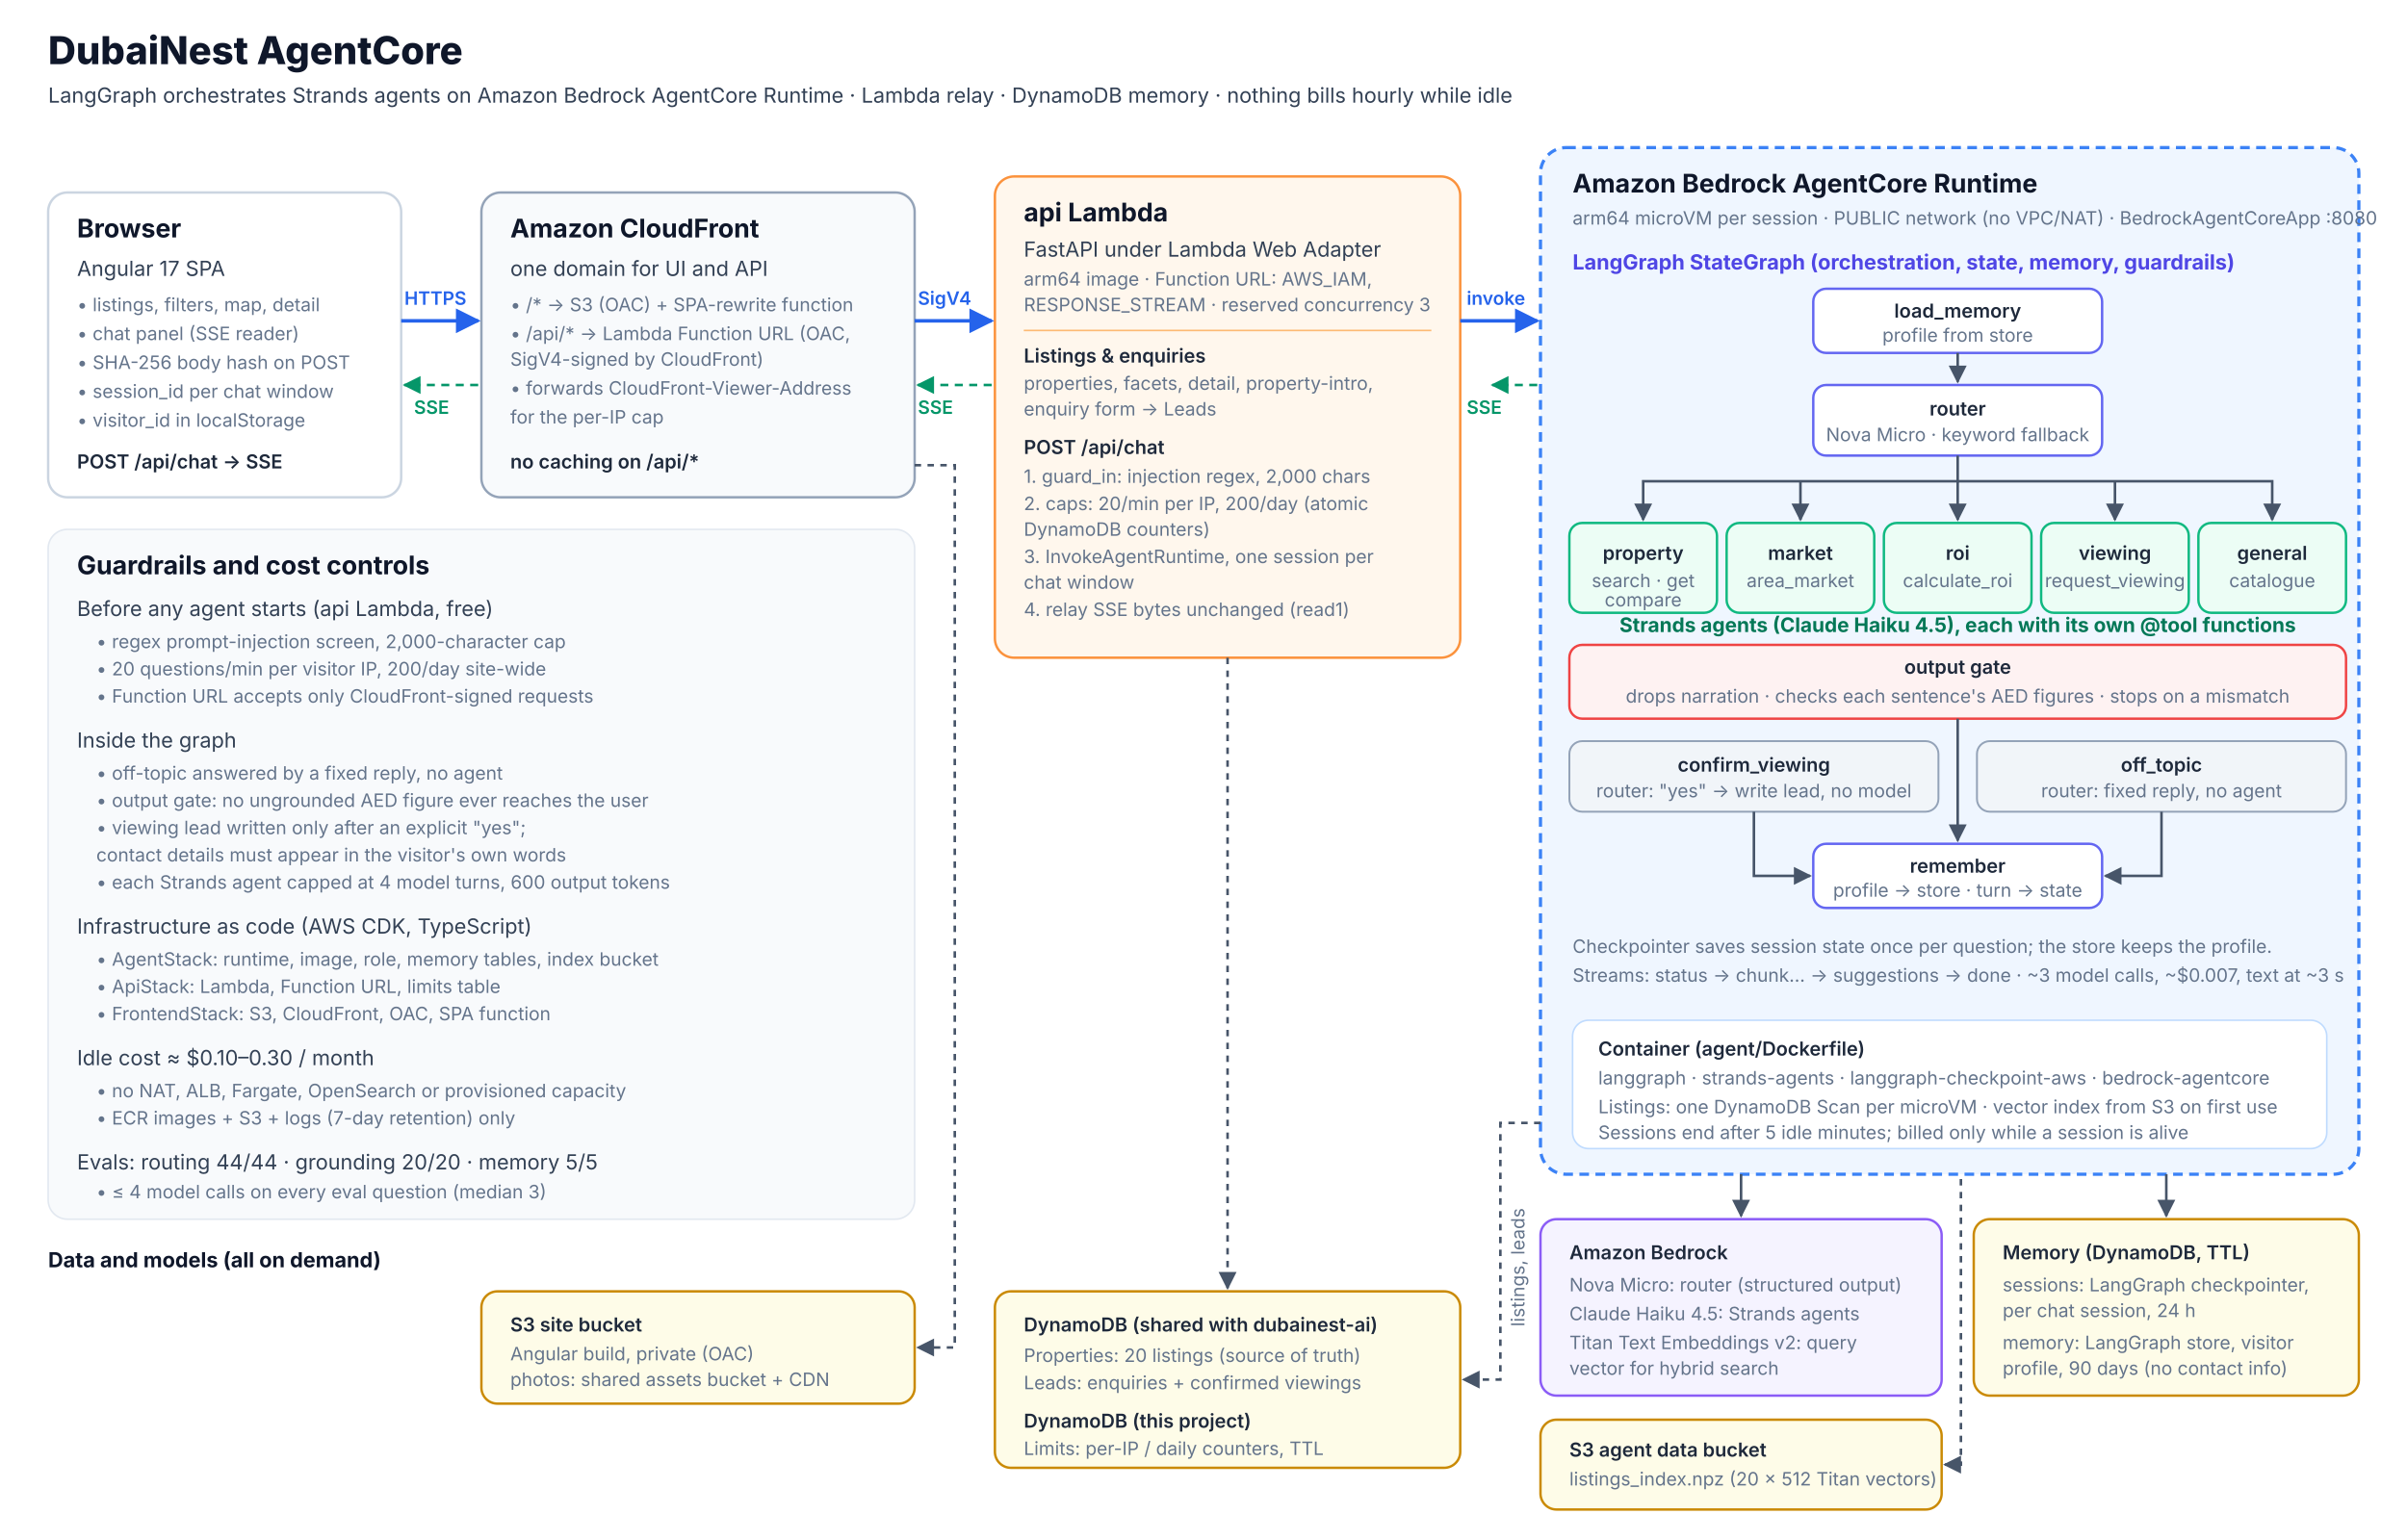
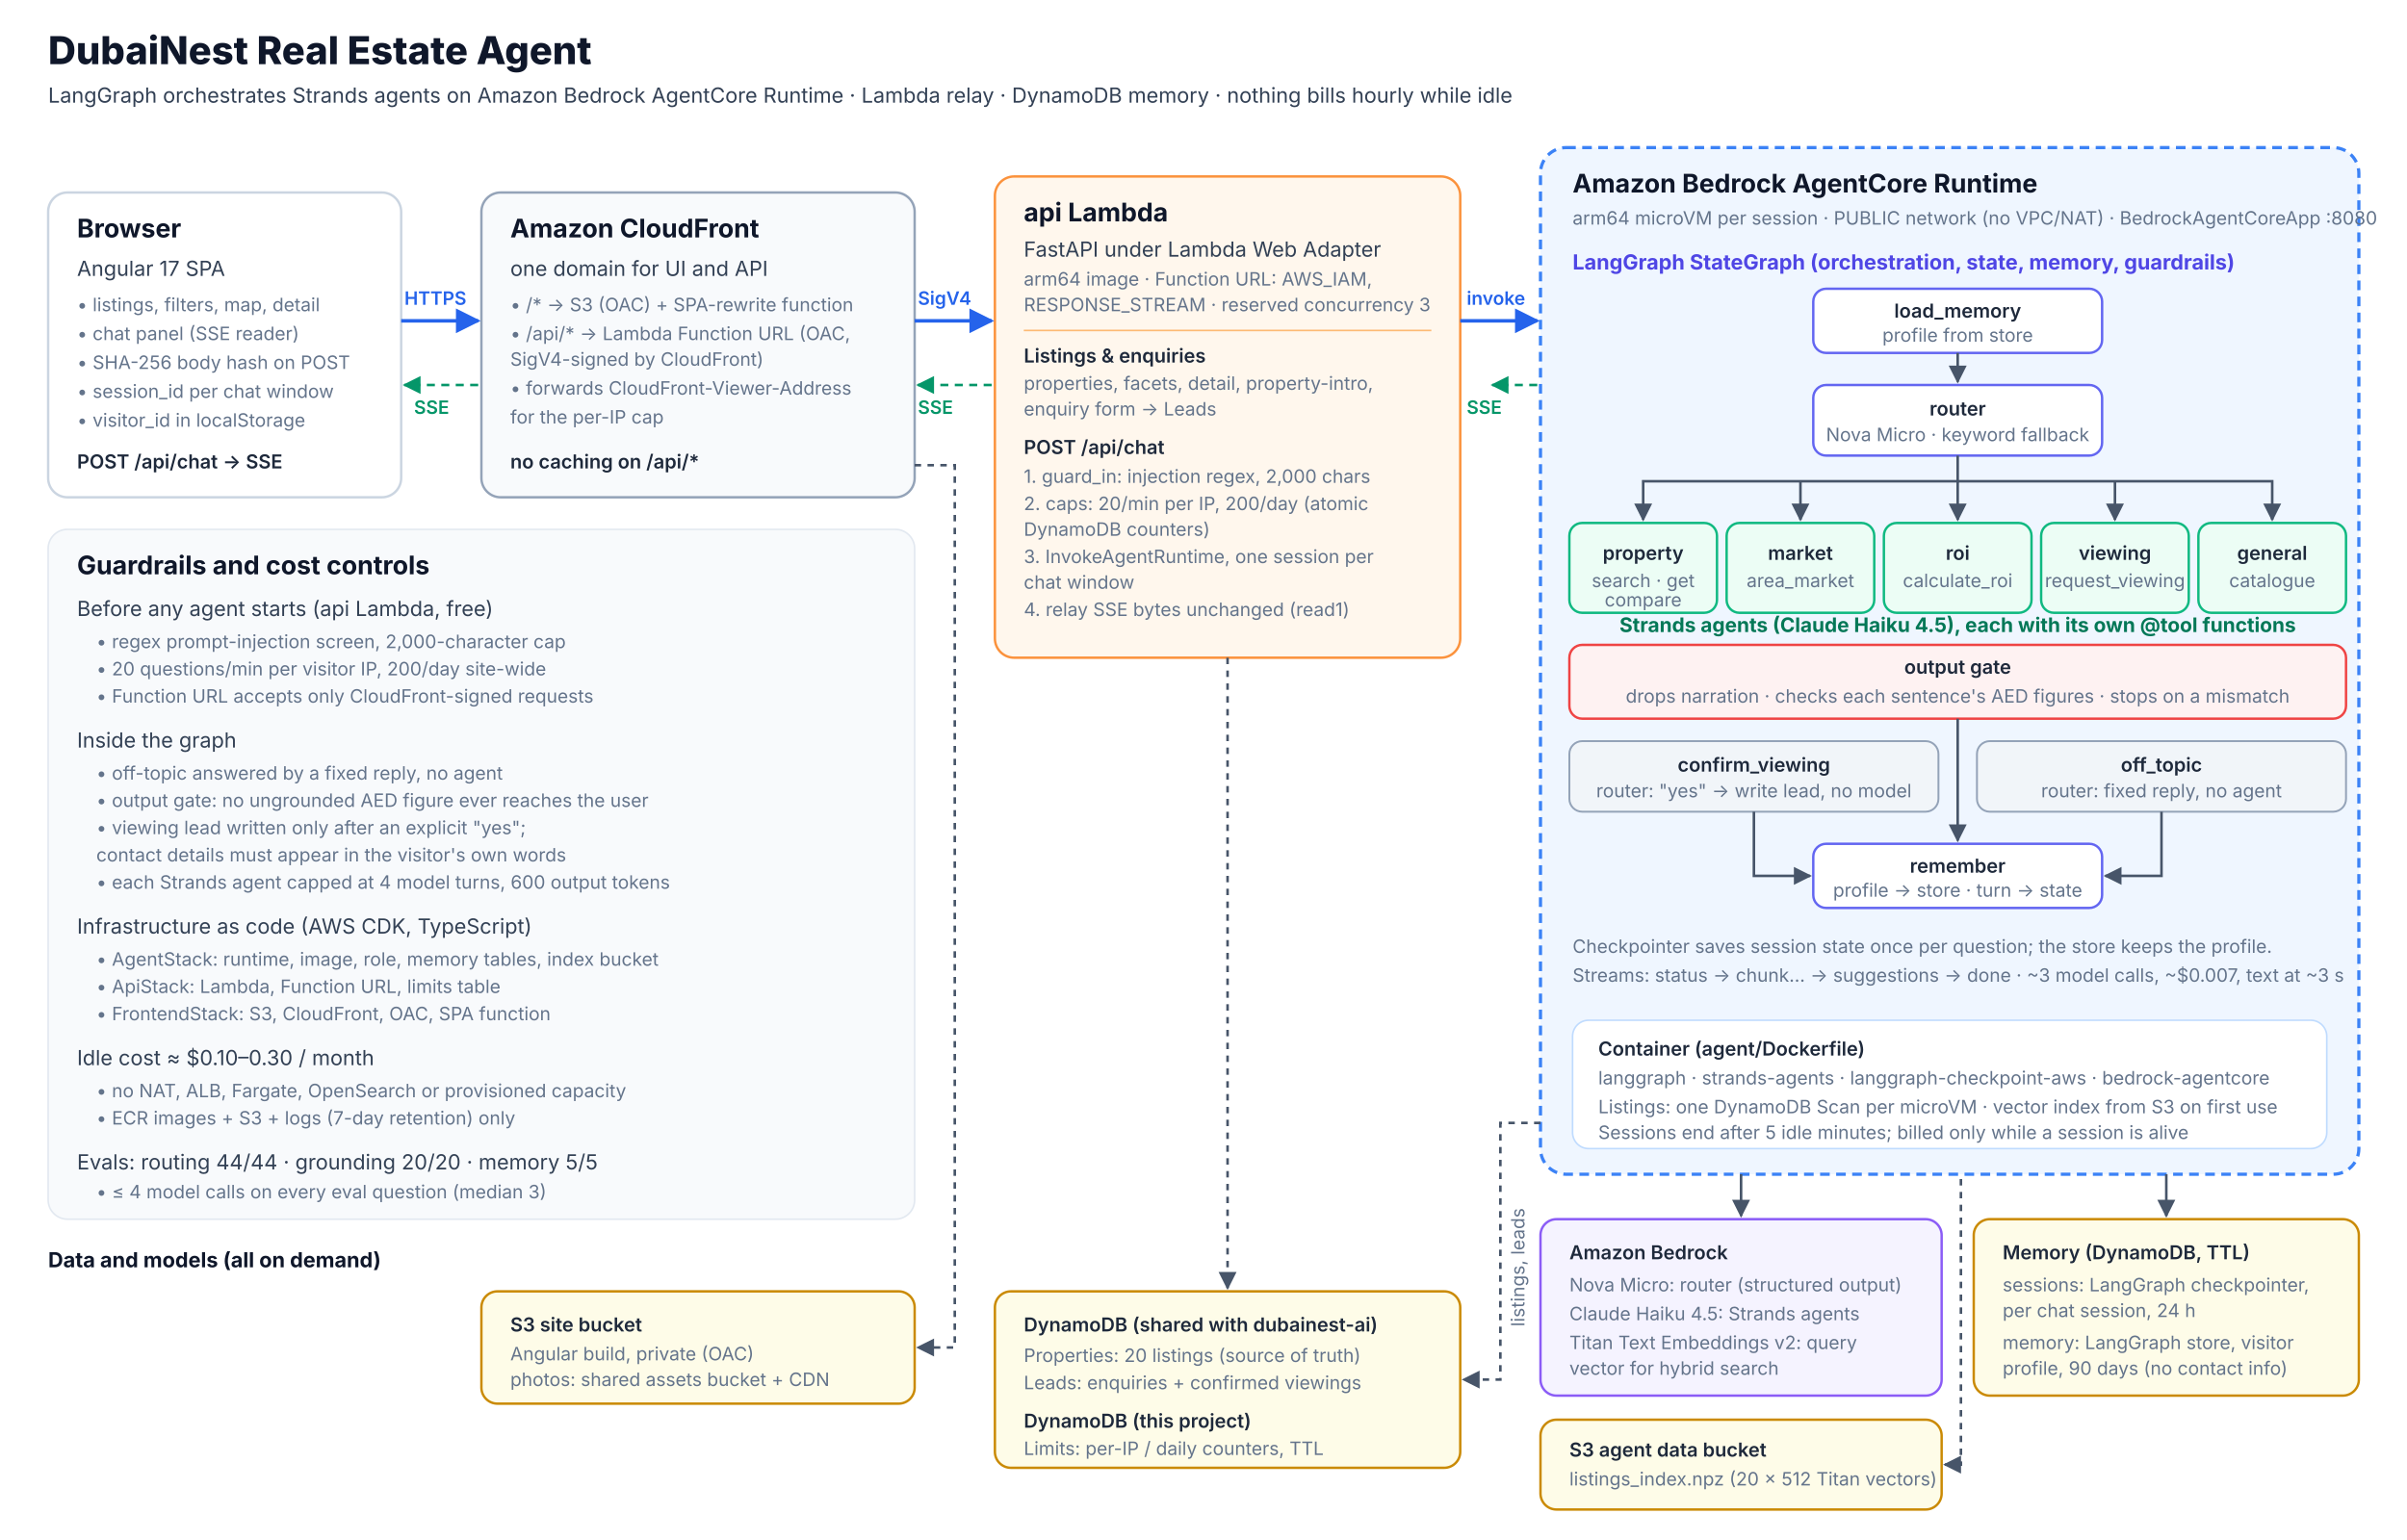
<svg xmlns="http://www.w3.org/2000/svg" width="1500" height="960" viewBox="0 0 1500 960" font-family="Inter, 'Segoe UI', Helvetica, Arial, sans-serif">
  <defs>
    <marker id="arrow" viewBox="0 0 10 10" refX="9" refY="5" markerWidth="7" markerHeight="7" orient="auto-start-reverse">
      <path d="M0,0 L10,5 L0,10 z" fill="#475569" />
    </marker>
    <marker id="arrowBlue" viewBox="0 0 10 10" refX="9" refY="5" markerWidth="7" markerHeight="7" orient="auto-start-reverse">
      <path d="M0,0 L10,5 L0,10 z" fill="#2563eb" />
    </marker>
    <marker id="arrowGreen" viewBox="0 0 10 10" refX="9" refY="5" markerWidth="7" markerHeight="7" orient="auto-start-reverse">
      <path d="M0,0 L10,5 L0,10 z" fill="#059669" />
    </marker>
    <style>
      .box { fill: #ffffff; stroke: #cbd5e1; stroke-width: 1.5; }
      .edge { fill: #f8fafc; stroke: #94a3b8; stroke-width: 1.5; }
      .aws { fill: #fff7ed; stroke: #fb923c; stroke-width: 1.5; }
      .runtime { fill: #eff6ff; stroke: #3b82f6; stroke-width: 2; stroke-dasharray: 6 4; }
      .lg { fill: #ffffff; stroke: #6366f1; stroke-width: 1.5; }
      .strands { fill: #ecfdf5; stroke: #10b981; stroke-width: 1.5; }
      .gate { fill: #fef2f2; stroke: #ef4444; stroke-width: 1.5; }
      .fixed { fill: #f1f5f9; stroke: #94a3b8; stroke-width: 1.2; }
      .data { fill: #fefce8; stroke: #ca8a04; stroke-width: 1.5; }
      .model { fill: #f5f3ff; stroke: #8b5cf6; stroke-width: 1.5; }
      .h { font-size: 16px; font-weight: 700; fill: #0f172a; }
      .t { font-size: 13px; fill: #334155; }
      .s { font-size: 11.5px; fill: #64748b; }
      .k { font-size: 12px; font-weight: 600; fill: #1e293b; }
      .lbl { font-size: 11.5px; fill: #2563eb; font-weight: 600; }
      .lblg { font-size: 11.5px; fill: #059669; font-weight: 600; }
      .line { stroke: #475569; stroke-width: 1.6; fill: none; }
      .blue { stroke: #2563eb; stroke-width: 2.2; fill: none; }
      .green { stroke: #059669; stroke-width: 1.6; fill: none; stroke-dasharray: 5 4; }
    </style>
  </defs>
  <rect width="1500" height="960" fill="#ffffff" />
-   <text x="30" y="40" font-size="24" font-weight="800" fill="#0f172a">DubaiNest AgentCore</text>
+   <text x="30" y="40" font-size="24" font-weight="800" fill="#0f172a">DubaiNest Real Estate Agent</text>
  <text x="30" y="64" class="t">LangGraph orchestrates Strands agents on Amazon Bedrock AgentCore Runtime · Lambda relay · DynamoDB memory · nothing bills hourly while idle</text>
  <rect x="30" y="120" width="220" height="190" rx="12" class="box" />
  <text x="48" y="148" class="h">Browser</text>
  <text x="48" y="172" class="t">Angular 17 SPA</text>
  <text x="48" y="194" class="s">• listings, filters, map, detail</text>
  <text x="48" y="212" class="s">• chat panel (SSE reader)</text>
  <text x="48" y="230" class="s">• SHA-256 body hash on POST</text>
  <text x="48" y="248" class="s">• session_id per chat window</text>
  <text x="48" y="266" class="s">• visitor_id in localStorage</text>
  <text x="48" y="292" class="k">POST /api/chat → SSE</text>
  <rect x="300" y="120" width="270" height="190" rx="12" class="edge" />
  <text x="318" y="148" class="h">Amazon CloudFront</text>
  <text x="318" y="172" class="t">one domain for UI and API</text>
  <text x="318" y="194" class="s">• /*  → S3 (OAC) + SPA-rewrite function</text>
  <text x="318" y="212" class="s">• /api/* → Lambda Function URL (OAC,</text>
  <text x="318" y="228" class="s">   SigV4-signed by CloudFront)</text>
  <text x="318" y="246" class="s">• forwards CloudFront-Viewer-Address</text>
  <text x="318" y="264" class="s">   for the per-IP cap</text>
  <text x="318" y="292" class="k">no caching on /api/*</text>
  <rect x="620" y="110" width="290" height="300" rx="12" class="aws" />
  <text x="638" y="138" class="h">api Lambda</text>
  <text x="638" y="160" class="t">FastAPI under Lambda Web Adapter</text>
  <text x="638" y="178" class="s">arm64 image · Function URL: AWS_IAM,</text>
  <text x="638" y="194" class="s">RESPONSE_STREAM · reserved concurrency 3</text>
  <line x1="638" y1="206" x2="892" y2="206" stroke="#fdba74" />
  <text x="638" y="226" class="k">Listings &amp; enquiries</text>
  <text x="638" y="243" class="s">properties, facets, detail, property-intro,</text>
  <text x="638" y="259" class="s">enquiry form → Leads</text>
  <text x="638" y="283" class="k">POST /api/chat</text>
  <text x="638" y="301" class="s">1. guard_in: injection regex, 2,000 chars</text>
  <text x="638" y="318" class="s">2. caps: 20/min per IP, 200/day (atomic</text>
  <text x="638" y="334" class="s">    DynamoDB counters)</text>
  <text x="638" y="351" class="s">3. InvokeAgentRuntime, one session per</text>
  <text x="638" y="367" class="s">    chat window</text>
  <text x="638" y="384" class="s">4. relay SSE bytes unchanged (read1)</text>
  <rect x="960" y="92" width="510" height="640" rx="16" class="runtime" />
  <text x="980" y="120" class="h">Amazon Bedrock AgentCore Runtime</text>
  <text x="980" y="140" class="s">arm64 microVM per session · PUBLIC network (no VPC/NAT) · BedrockAgentCoreApp :8080</text>
  <text x="980" y="168" font-size="13" font-weight="700" fill="#4f46e5">LangGraph StateGraph (orchestration, state, memory, guardrails)</text>
  <rect x="1130" y="180" width="180" height="40" rx="8" class="lg" />
  <text x="1220" y="198" text-anchor="middle" class="k">load_memory</text>
  <text x="1220" y="213" text-anchor="middle" class="s">profile from store</text>
  <rect x="1130" y="240" width="180" height="44" rx="8" class="lg" />
  <text x="1220" y="259" text-anchor="middle" class="k">router</text>
  <text x="1220" y="275" text-anchor="middle" class="s">Nova Micro · keyword fallback</text>
  <rect x="978" y="326" width="92" height="56" rx="8" class="strands" />
  <text x="1024" y="349" text-anchor="middle" class="k">property</text>
  <text x="1024" y="366" text-anchor="middle" class="s">search · get</text>
  <text x="1024" y="378" text-anchor="middle" class="s">compare</text>
  <rect x="1076" y="326" width="92" height="56" rx="8" class="strands" />
  <text x="1122" y="349" text-anchor="middle" class="k">market</text>
  <text x="1122" y="366" text-anchor="middle" class="s">area_market</text>
  <rect x="1174" y="326" width="92" height="56" rx="8" class="strands" />
  <text x="1220" y="349" text-anchor="middle" class="k">roi</text>
  <text x="1220" y="366" text-anchor="middle" class="s">calculate_roi</text>
  <rect x="1272" y="326" width="92" height="56" rx="8" class="strands" />
  <text x="1318" y="349" text-anchor="middle" class="k">viewing</text>
  <text x="1318" y="366" text-anchor="middle" class="s">request_viewing</text>
  <rect x="1370" y="326" width="92" height="56" rx="8" class="strands" />
  <text x="1416" y="349" text-anchor="middle" class="k">general</text>
  <text x="1416" y="366" text-anchor="middle" class="s">catalogue</text>
  <text x="1220" y="394" text-anchor="middle" font-size="12.5" font-weight="700" fill="#047857">Strands agents (Claude Haiku 4.5), each with its own @tool functions</text>
  <rect x="978" y="402" width="484" height="46" rx="8" class="gate" />
  <text x="1220" y="420" text-anchor="middle" class="k">output gate</text>
  <text x="1220" y="438" text-anchor="middle" class="s">drops narration · checks each sentence's AED figures · stops on a mismatch</text>
  <rect x="978" y="462" width="230" height="44" rx="8" class="fixed" />
  <text x="1093" y="481" text-anchor="middle" class="k">confirm_viewing</text>
  <text x="1093" y="497" text-anchor="middle" class="s">router: "yes" → write lead, no model</text>
  <rect x="1232" y="462" width="230" height="44" rx="8" class="fixed" />
  <text x="1347" y="481" text-anchor="middle" class="k">off_topic</text>
  <text x="1347" y="497" text-anchor="middle" class="s">router: fixed reply, no agent</text>
  <rect x="1130" y="526" width="180" height="40" rx="8" class="lg" />
  <text x="1220" y="544" text-anchor="middle" class="k">remember</text>
  <text x="1220" y="559" text-anchor="middle" class="s">profile → store · turn → state</text>
  <text x="980" y="594" class="s">Checkpointer saves session state once per question; the store keeps the profile.</text>
  <text x="980" y="612" class="s">Streams: status → chunk… → suggestions → done · ~3 model calls, ~$0.007, text at ~3 s</text>
  <line x1="1220" y1="220" x2="1220" y2="238" class="line" marker-end="url(#arrow)" />
  <path d="M1220,284 L1220,300 L1024,300 L1024,324" class="line" marker-end="url(#arrow)" />
  <line x1="1220" y1="300" x2="1220" y2="324" class="line" marker-end="url(#arrow)" />
  <path d="M1220,300 L1416,300 L1416,324" class="line" marker-end="url(#arrow)" />
  <line x1="1122" y1="300" x2="1122" y2="324" class="line" marker-end="url(#arrow)" />
  <line x1="1318" y1="300" x2="1318" y2="324" class="line" marker-end="url(#arrow)" />
  <line x1="1220" y1="382" x2="1220" y2="382" class="line" />
  <line x1="1220" y1="448" x2="1220" y2="524" class="line" marker-end="url(#arrow)" />
  <path d="M1093,506 L1093,546 L1128,546" class="line" marker-end="url(#arrow)" />
  <path d="M1347,506 L1347,546 L1312,546" class="line" marker-end="url(#arrow)" />
  <rect x="980" y="636" width="470" height="80" rx="10" fill="#ffffff" stroke="#bfdbfe" />
  <text x="996" y="658" class="k">Container (agent/Dockerfile)</text>
  <text x="996" y="676" class="s">langgraph · strands-agents · langgraph-checkpoint-aws · bedrock-agentcore</text>
  <text x="996" y="694" class="s">Listings: one DynamoDB Scan per microVM · vector index from S3 on first use</text>
  <text x="996" y="710" class="s">Sessions end after 5 idle minutes; billed only while a session is alive</text>
  <line x1="250" y1="200" x2="298" y2="200" class="blue" marker-end="url(#arrowBlue)" />
  <text x="252" y="190" class="lbl">HTTPS</text>
  <line x1="570" y1="200" x2="618" y2="200" class="blue" marker-end="url(#arrowBlue)" />
  <text x="572" y="190" class="lbl">SigV4</text>
  <line x1="910" y1="200" x2="958" y2="200" class="blue" marker-end="url(#arrowBlue)" />
  <text x="914" y="190" class="lbl">invoke</text>
  <path d="M958,240 L930,240" class="green" marker-end="url(#arrowGreen)" />
  <path d="M618,240 L572,240" class="green" marker-end="url(#arrowGreen)" />
  <path d="M298,240 L252,240" class="green" marker-end="url(#arrowGreen)" />
  <text x="258" y="258" class="lblg">SSE</text>
  <text x="572" y="258" class="lblg">SSE</text>
  <text x="914" y="258" class="lblg">SSE</text>
  <text x="30" y="790" font-size="13" font-weight="700" fill="#0f172a">Data and models (all on demand)</text>
  <rect x="300" y="805" width="270" height="70" rx="10" class="data" />
  <text x="318" y="830" class="k">S3 site bucket</text>
  <text x="318" y="848" class="s">Angular build, private (OAC)</text>
  <text x="318" y="864" class="s">photos: shared assets bucket + CDN</text>
  <rect x="620" y="805" width="290" height="110" rx="10" class="data" />
  <text x="638" y="830" class="k">DynamoDB (shared with dubainest-ai)</text>
  <text x="638" y="849" class="s">Properties: 20 listings (source of truth)</text>
  <text x="638" y="866" class="s">Leads: enquiries + confirmed viewings</text>
  <text x="638" y="890" class="k">DynamoDB (this project)</text>
  <text x="638" y="907" class="s">Limits: per-IP / daily counters, TTL</text>
  <rect x="960" y="760" width="250" height="110" rx="10" class="model" />
  <text x="978" y="785" class="k">Amazon Bedrock</text>
  <text x="978" y="805" class="s">Nova Micro: router (structured output)</text>
  <text x="978" y="823" class="s">Claude Haiku 4.5: Strands agents</text>
  <text x="978" y="841" class="s">Titan Text Embeddings v2: query</text>
  <text x="978" y="857" class="s">   vector for hybrid search</text>
  <rect x="1230" y="760" width="240" height="110" rx="10" class="data" />
  <text x="1248" y="785" class="k">Memory (DynamoDB, TTL)</text>
  <text x="1248" y="805" class="s">sessions: LangGraph checkpointer,</text>
  <text x="1248" y="821" class="s">   per chat session, 24 h</text>
  <text x="1248" y="841" class="s">memory: LangGraph store, visitor</text>
  <text x="1248" y="857" class="s">   profile, 90 days (no contact info)</text>
  <rect x="960" y="885" width="250" height="56" rx="10" class="data" />
  <text x="978" y="908" class="k">S3 agent data bucket</text>
  <text x="978" y="926" class="s">listings_index.npz (20 × 512 Titan vectors)</text>
  <path d="M570,290 L595,290 L595,840 L572,840" class="line" stroke-dasharray="4 4" marker-end="url(#arrow)" />
  <line x1="765" y1="410" x2="765" y2="803" class="line" stroke-dasharray="4 4" marker-end="url(#arrow)" />
  <line x1="1085" y1="732" x2="1085" y2="758" class="line" marker-end="url(#arrow)" />
  <line x1="1350" y1="732" x2="1350" y2="758" class="line" marker-end="url(#arrow)" />
  <path d="M960,700 L935,700 L935,860 L912,860" class="line" stroke-dasharray="4 4" marker-end="url(#arrow)" />
  <text class="s" text-anchor="middle" transform="translate(950 790) rotate(-90)">listings, leads</text>
  <path d="M1212,913 L1222,913 L1222,732" class="line" stroke-dasharray="4 4" marker-start="url(#arrow)" />
  <rect x="30" y="330" width="540" height="430" rx="12" fill="#f8fafc" stroke="#e2e8f0" />
  <text x="48" y="358" class="h">Guardrails and cost controls</text>
  <text x="48" y="384" class="t">Before any agent starts (api Lambda, free)</text>
  <text x="60" y="404" class="s">• regex prompt-injection screen, 2,000-character cap</text>
  <text x="60" y="421" class="s">• 20 questions/min per visitor IP, 200/day site-wide</text>
  <text x="60" y="438" class="s">• Function URL accepts only CloudFront-signed requests</text>
  <text x="48" y="466" class="t">Inside the graph</text>
  <text x="60" y="486" class="s">• off-topic answered by a fixed reply, no agent</text>
  <text x="60" y="503" class="s">• output gate: no ungrounded AED figure ever reaches the user</text>
  <text x="60" y="520" class="s">• viewing lead written only after an explicit "yes";</text>
  <text x="60" y="537" class="s">   contact details must appear in the visitor's own words</text>
  <text x="60" y="554" class="s">• each Strands agent capped at 4 model turns, 600 output tokens</text>
  <text x="48" y="582" class="t">Infrastructure as code (AWS CDK, TypeScript)</text>
  <text x="60" y="602" class="s">• AgentStack: runtime, image, role, memory tables, index bucket</text>
  <text x="60" y="619" class="s">• ApiStack: Lambda, Function URL, limits table</text>
  <text x="60" y="636" class="s">• FrontendStack: S3, CloudFront, OAC, SPA function</text>
  <text x="48" y="664" class="t">Idle cost ≈ $0.10–0.30 / month</text>
  <text x="60" y="684" class="s">• no NAT, ALB, Fargate, OpenSearch or provisioned capacity</text>
  <text x="60" y="701" class="s">• ECR images + S3 + logs (7-day retention) only</text>
  <text x="48" y="729" class="t">Evals: routing 44/44 · grounding 20/20 · memory 5/5</text>
  <text x="60" y="747" class="s">• ≤ 4 model calls on every eval question (median 3)</text>
</svg>
